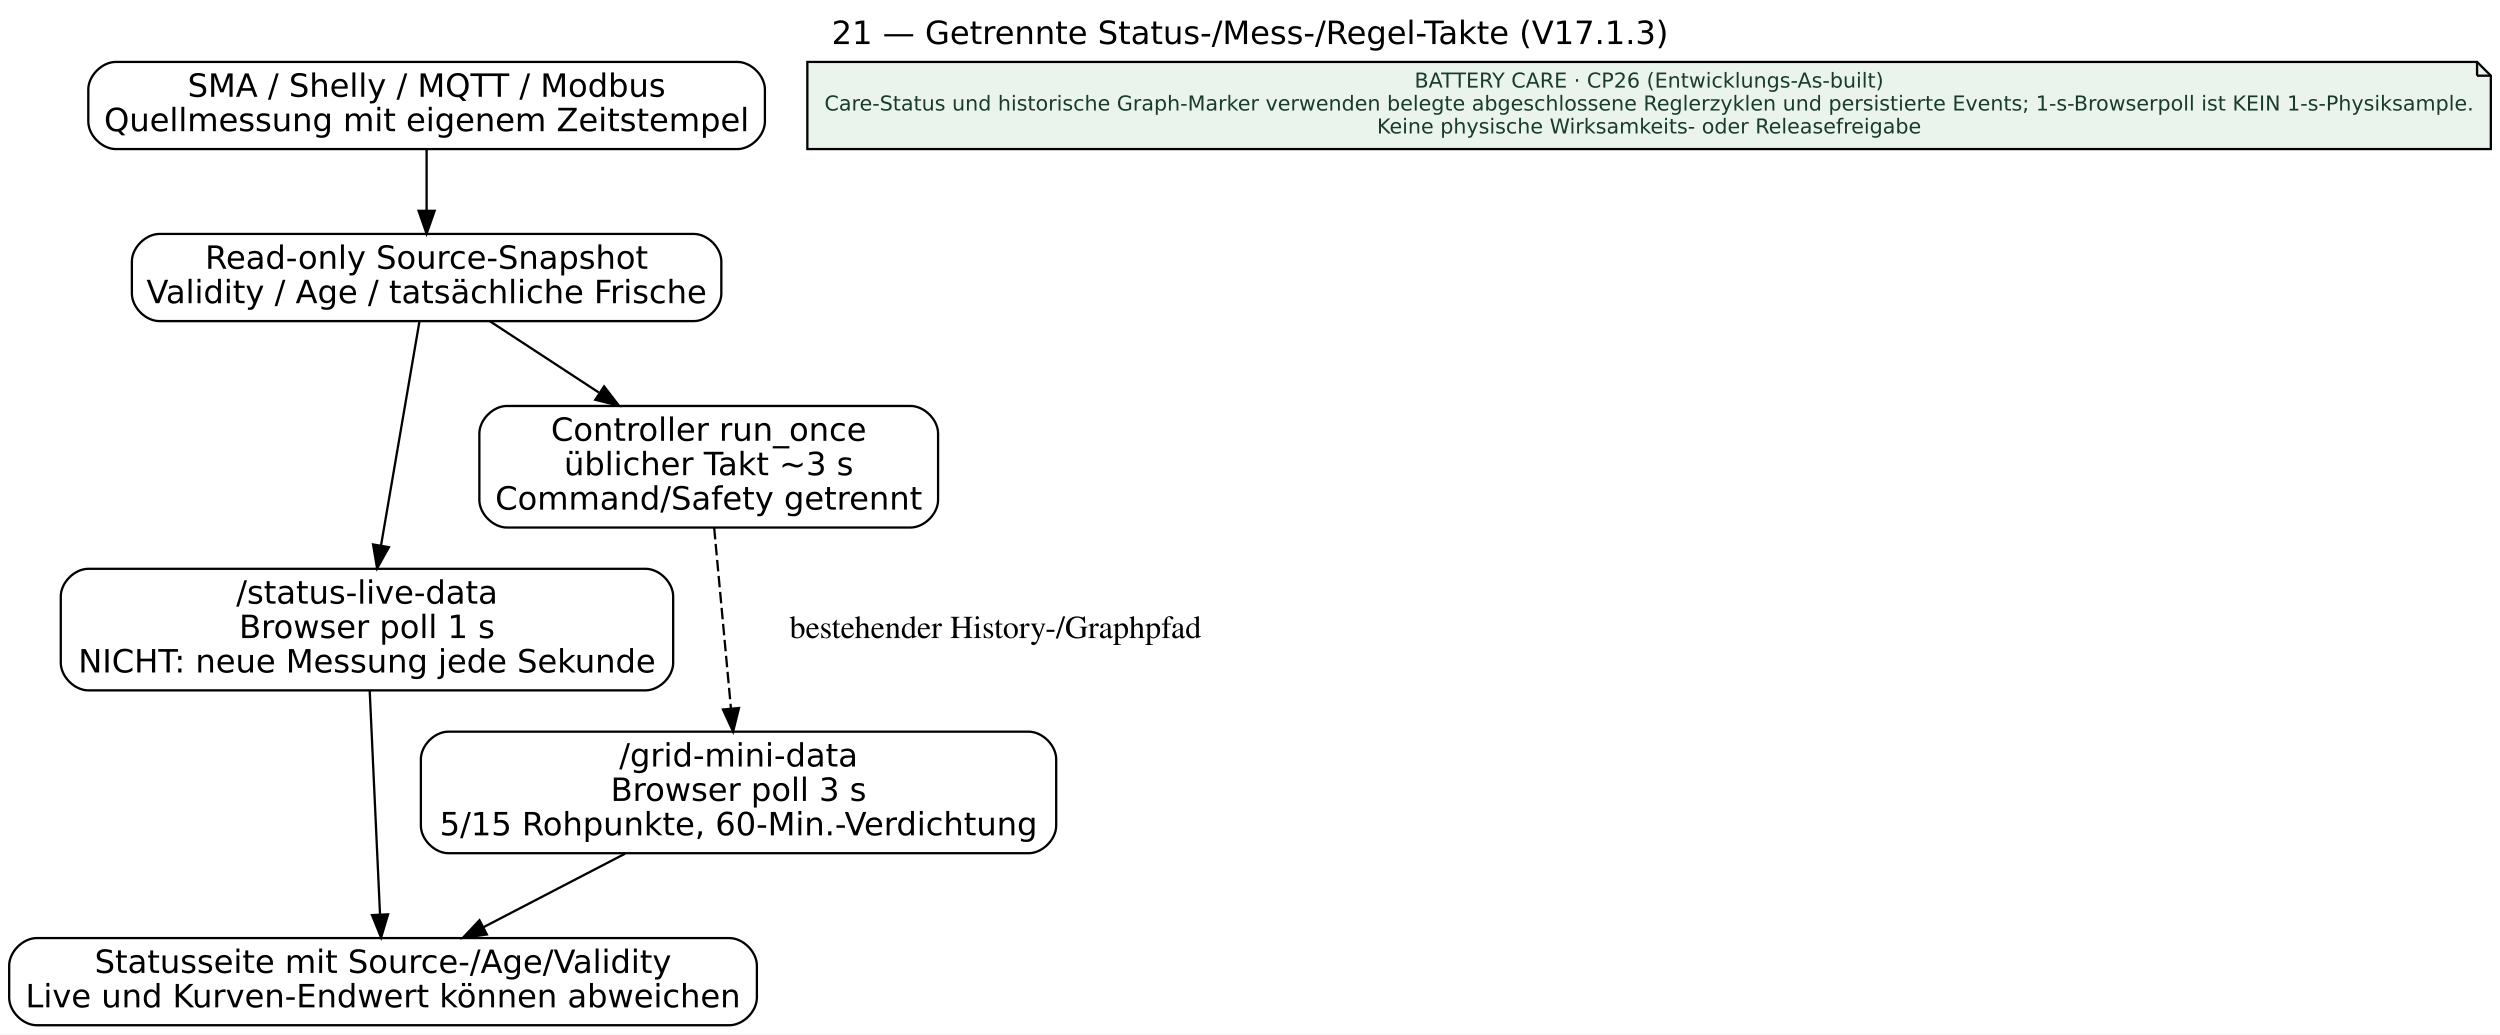
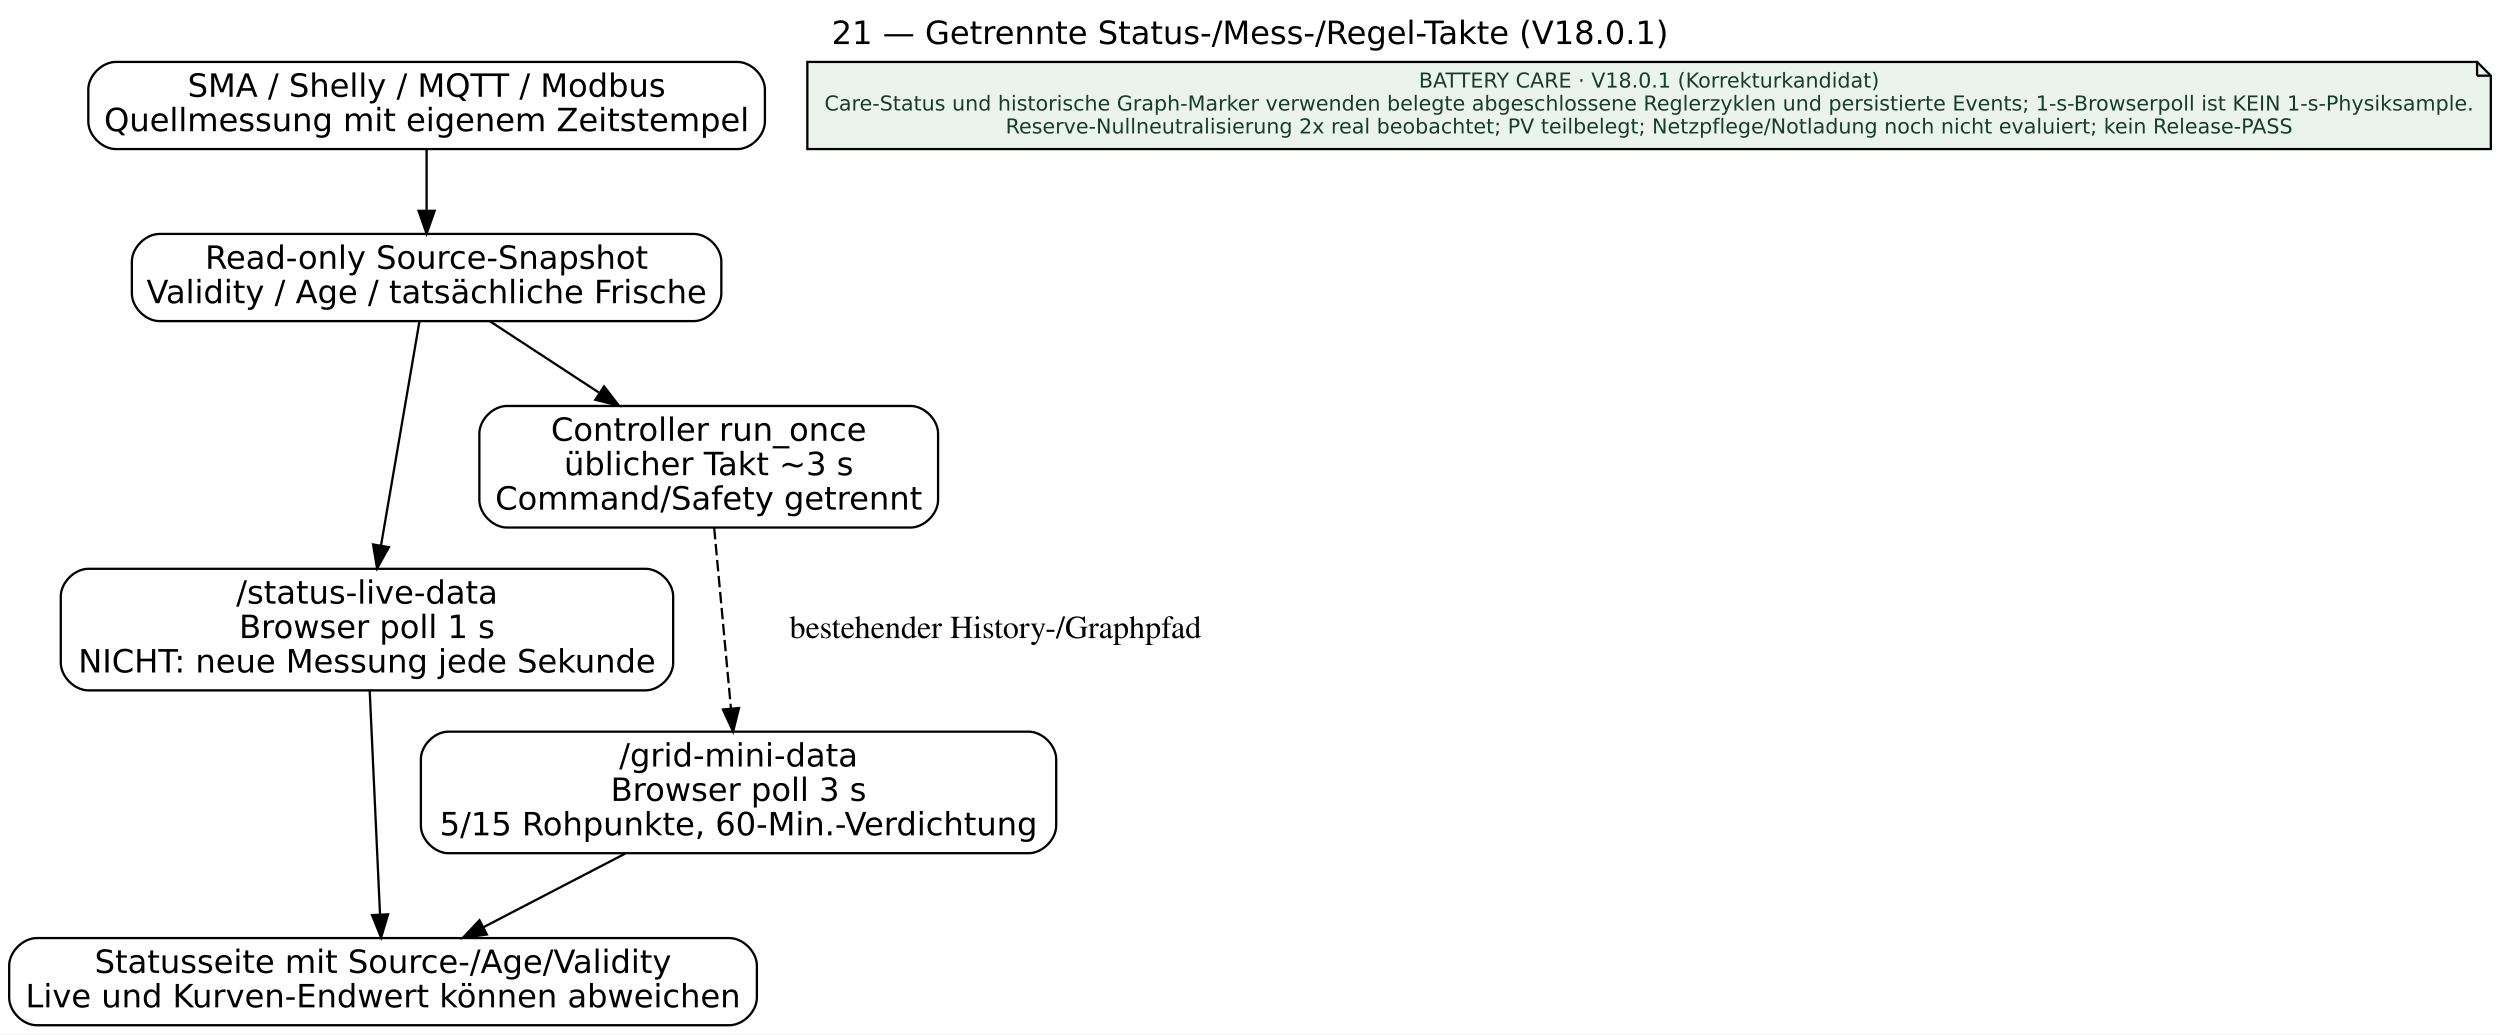
<svg xmlns="http://www.w3.org/2000/svg" width="1090pt" height="451pt" viewBox="0.00 0.00 1090.00 451.00">
  <g id="graph0" class="graph" transform="scale(1 1) rotate(0) translate(4 447)">
    <polygon fill="white" stroke="transparent" points="-4,4 -4,-447 1086,-447 1086,4 -4,4" />
-     <text text-anchor="middle" x="541" y="-427.8" font-family="DejaVu Sans" font-size="14.00">21 — Getrennte Status-/Mess-/Regel-Takte (V17.1.3)</text>
+     <text text-anchor="middle" x="541" y="-427.8" font-family="DejaVu Sans" font-size="14.00">21 — Getrennte Status-/Mess-/Regel-Takte (V18.0.1)</text>
    <g id="node1" class="node">
      <path fill="white" stroke="black" d="M317.5,-420C317.5,-420 46.5,-420 46.5,-420 40.5,-420 34.5,-414 34.5,-408 34.5,-408 34.5,-394 34.5,-394 34.5,-388 40.5,-382 46.5,-382 46.5,-382 317.5,-382 317.5,-382 323.5,-382 329.5,-388 329.5,-394 329.5,-394 329.5,-408 329.5,-408 329.5,-414 323.5,-420 317.5,-420" />
      <text text-anchor="middle" x="182" y="-404.8" font-family="DejaVu Sans" font-size="14.00">SMA / Shelly / MQTT / Modbus</text>
      <text text-anchor="middle" x="182" y="-389.8" font-family="DejaVu Sans" font-size="14.00">Quellmessung mit eigenem Zeitstempel</text>
    </g>
    <g id="node2" class="node">
      <path fill="white" stroke="black" d="M298.5,-345C298.5,-345 65.5,-345 65.5,-345 59.5,-345 53.5,-339 53.5,-333 53.5,-333 53.5,-319 53.5,-319 53.5,-313 59.5,-307 65.5,-307 65.5,-307 298.5,-307 298.5,-307 304.5,-307 310.5,-313 310.5,-319 310.5,-319 310.5,-333 310.5,-333 310.5,-339 304.5,-345 298.5,-345" />
      <text text-anchor="middle" x="182" y="-329.8" font-family="DejaVu Sans" font-size="14.00">Read-only Source-Snapshot</text>
      <text text-anchor="middle" x="182" y="-314.8" font-family="DejaVu Sans" font-size="14.00">Validity / Age / tatsächliche Frische</text>
    </g>
    <g id="edge1" class="edge">
      <path fill="none" stroke="black" d="M182,-381.96C182,-373.88 182,-364.18 182,-355.18" />
      <polygon fill="black" stroke="black" points="185.5,-355.09 182,-345.09 178.5,-355.09 185.5,-355.09" />
    </g>
    <g id="node3" class="node">
      <path fill="white" stroke="black" d="M277.5,-199C277.5,-199 34.5,-199 34.5,-199 28.5,-199 22.5,-193 22.5,-187 22.5,-187 22.5,-158 22.5,-158 22.5,-152 28.5,-146 34.5,-146 34.5,-146 277.5,-146 277.5,-146 283.5,-146 289.5,-152 289.5,-158 289.5,-158 289.5,-187 289.5,-187 289.5,-193 283.5,-199 277.5,-199" />
      <text text-anchor="middle" x="156" y="-183.8" font-family="DejaVu Sans" font-size="14.00">/status-live-data</text>
      <text text-anchor="middle" x="156" y="-168.8" font-family="DejaVu Sans" font-size="14.00">Browser poll 1 s</text>
      <text text-anchor="middle" x="156" y="-153.8" font-family="DejaVu Sans" font-size="14.00">NICHT: neue Messung jede Sekunde</text>
    </g>
    <g id="edge2" class="edge">
      <path fill="none" stroke="black" d="M178.86,-306.73C174.73,-282.61 167.35,-239.66 162.1,-209.04" />
      <polygon fill="black" stroke="black" points="165.55,-208.44 160.41,-199.18 158.65,-209.62 165.55,-208.44" />
    </g>
    <g id="node4" class="node">
      <path fill="white" stroke="black" d="M393,-270C393,-270 217,-270 217,-270 211,-270 205,-264 205,-258 205,-258 205,-229 205,-229 205,-223 211,-217 217,-217 217,-217 393,-217 393,-217 399,-217 405,-223 405,-229 405,-229 405,-258 405,-258 405,-264 399,-270 393,-270" />
      <text text-anchor="middle" x="305" y="-254.8" font-family="DejaVu Sans" font-size="14.00">Controller run_once</text>
      <text text-anchor="middle" x="305" y="-239.8" font-family="DejaVu Sans" font-size="14.00">üblicher Takt ~3 s</text>
      <text text-anchor="middle" x="305" y="-224.8" font-family="DejaVu Sans" font-size="14.00">Command/Safety getrennt</text>
    </g>
    <g id="edge3" class="edge">
      <path fill="none" stroke="black" d="M209.6,-306.93C223.59,-297.78 240.97,-286.4 257.06,-275.88" />
      <polygon fill="black" stroke="black" points="259.38,-278.54 265.83,-270.14 255.54,-272.69 259.38,-278.54" />
    </g>
    <g id="node6" class="node">
      <path fill="white" stroke="black" d="M314,-38C314,-38 12,-38 12,-38 6,-38 0,-32 0,-26 0,-26 0,-12 0,-12 0,-6 6,0 12,0 12,0 314,0 314,0 320,0 326,-6 326,-12 326,-12 326,-26 326,-26 326,-32 320,-38 314,-38" />
      <text text-anchor="middle" x="163" y="-22.8" font-family="DejaVu Sans" font-size="14.00">Statusseite mit Source-/Age/Validity</text>
      <text text-anchor="middle" x="163" y="-7.8" font-family="DejaVu Sans" font-size="14.00">Live und Kurven-Endwert können abweichen</text>
    </g>
    <g id="edge5" class="edge">
      <path fill="none" stroke="black" d="M157.19,-145.8C158.43,-118.82 160.39,-76.51 161.68,-48.52" />
      <polygon fill="black" stroke="black" points="165.19,-48.35 162.16,-38.2 158.2,-48.02 165.19,-48.35" />
    </g>
    <g id="node5" class="node">
      <path fill="white" stroke="black" d="M444.5,-128C444.5,-128 191.5,-128 191.5,-128 185.5,-128 179.5,-122 179.5,-116 179.5,-116 179.5,-87 179.5,-87 179.5,-81 185.5,-75 191.5,-75 191.5,-75 444.5,-75 444.5,-75 450.5,-75 456.5,-81 456.5,-87 456.5,-87 456.5,-116 456.5,-116 456.5,-122 450.5,-128 444.5,-128" />
      <text text-anchor="middle" x="318" y="-112.8" font-family="DejaVu Sans" font-size="14.00">/grid-mini-data</text>
      <text text-anchor="middle" x="318" y="-97.8" font-family="DejaVu Sans" font-size="14.00">Browser poll 3 s</text>
      <text text-anchor="middle" x="318" y="-82.8" font-family="DejaVu Sans" font-size="14.00">5/15 Rohpunkte, 60-Min.-Verdichtung</text>
    </g>
    <g id="edge4" class="edge">
      <path fill="none" stroke="black" stroke-dasharray="5,2" d="M307.38,-216.82C309.44,-194.72 312.42,-162.6 314.7,-138.03" />
      <polygon fill="black" stroke="black" points="318.19,-138.3 315.63,-128.02 311.22,-137.65 318.19,-138.3" />
      <text text-anchor="middle" x="430" y="-168.8" font-family="Times,serif" font-size="14.00">bestehender History-/Graphpfad</text>
    </g>
    <g id="edge6" class="edge">
      <path fill="none" stroke="black" d="M268.53,-74.81C248.73,-64.53 226.12,-52.78 206.91,-42.81" />
      <polygon fill="black" stroke="black" points="208.28,-39.57 197.79,-38.07 205.05,-45.78 208.28,-39.57" />
    </g>
    <g id="node7" class="node">
      <polygon fill="#eaf4ec" stroke="black" points="1076,-420 348,-420 348,-382 1082,-382 1082,-414 1076,-420" />
      <polyline fill="none" stroke="black" points="1076,-420 1076,-414 " />
      <polyline fill="none" stroke="black" points="1082,-414 1076,-414 " />
-       <text text-anchor="middle" x="715" y="-408.8" font-family="DejaVu Sans" font-size="9.00" fill="#193b2d">BATTERY CARE · CP26 (Entwicklungs-As-built)</text>
+       <text text-anchor="middle" x="715" y="-408.8" font-family="DejaVu Sans" font-size="9.00" fill="#193b2d">BATTERY CARE · V18.0.1 (Korrekturkandidat)</text>
      <text text-anchor="middle" x="715" y="-398.8" font-family="DejaVu Sans" font-size="9.00" fill="#193b2d">Care-Status und historische Graph-Marker verwenden belegte abgeschlossene Reglerzyklen und persistierte Events; 1-s-Browserpoll ist KEIN 1-s-Physiksample.</text>
-       <text text-anchor="middle" x="715" y="-388.8" font-family="DejaVu Sans" font-size="9.00" fill="#193b2d">Keine physische Wirksamkeits- oder Releasefreigabe</text>
+       <text text-anchor="middle" x="715" y="-388.8" font-family="DejaVu Sans" font-size="9.00" fill="#193b2d">Reserve-Nullneutralisierung 2x real beobachtet; PV teilbelegt; Netzpflege/Notladung noch nicht evaluiert; kein Release-PASS</text>
    </g>
  </g>
</svg>
